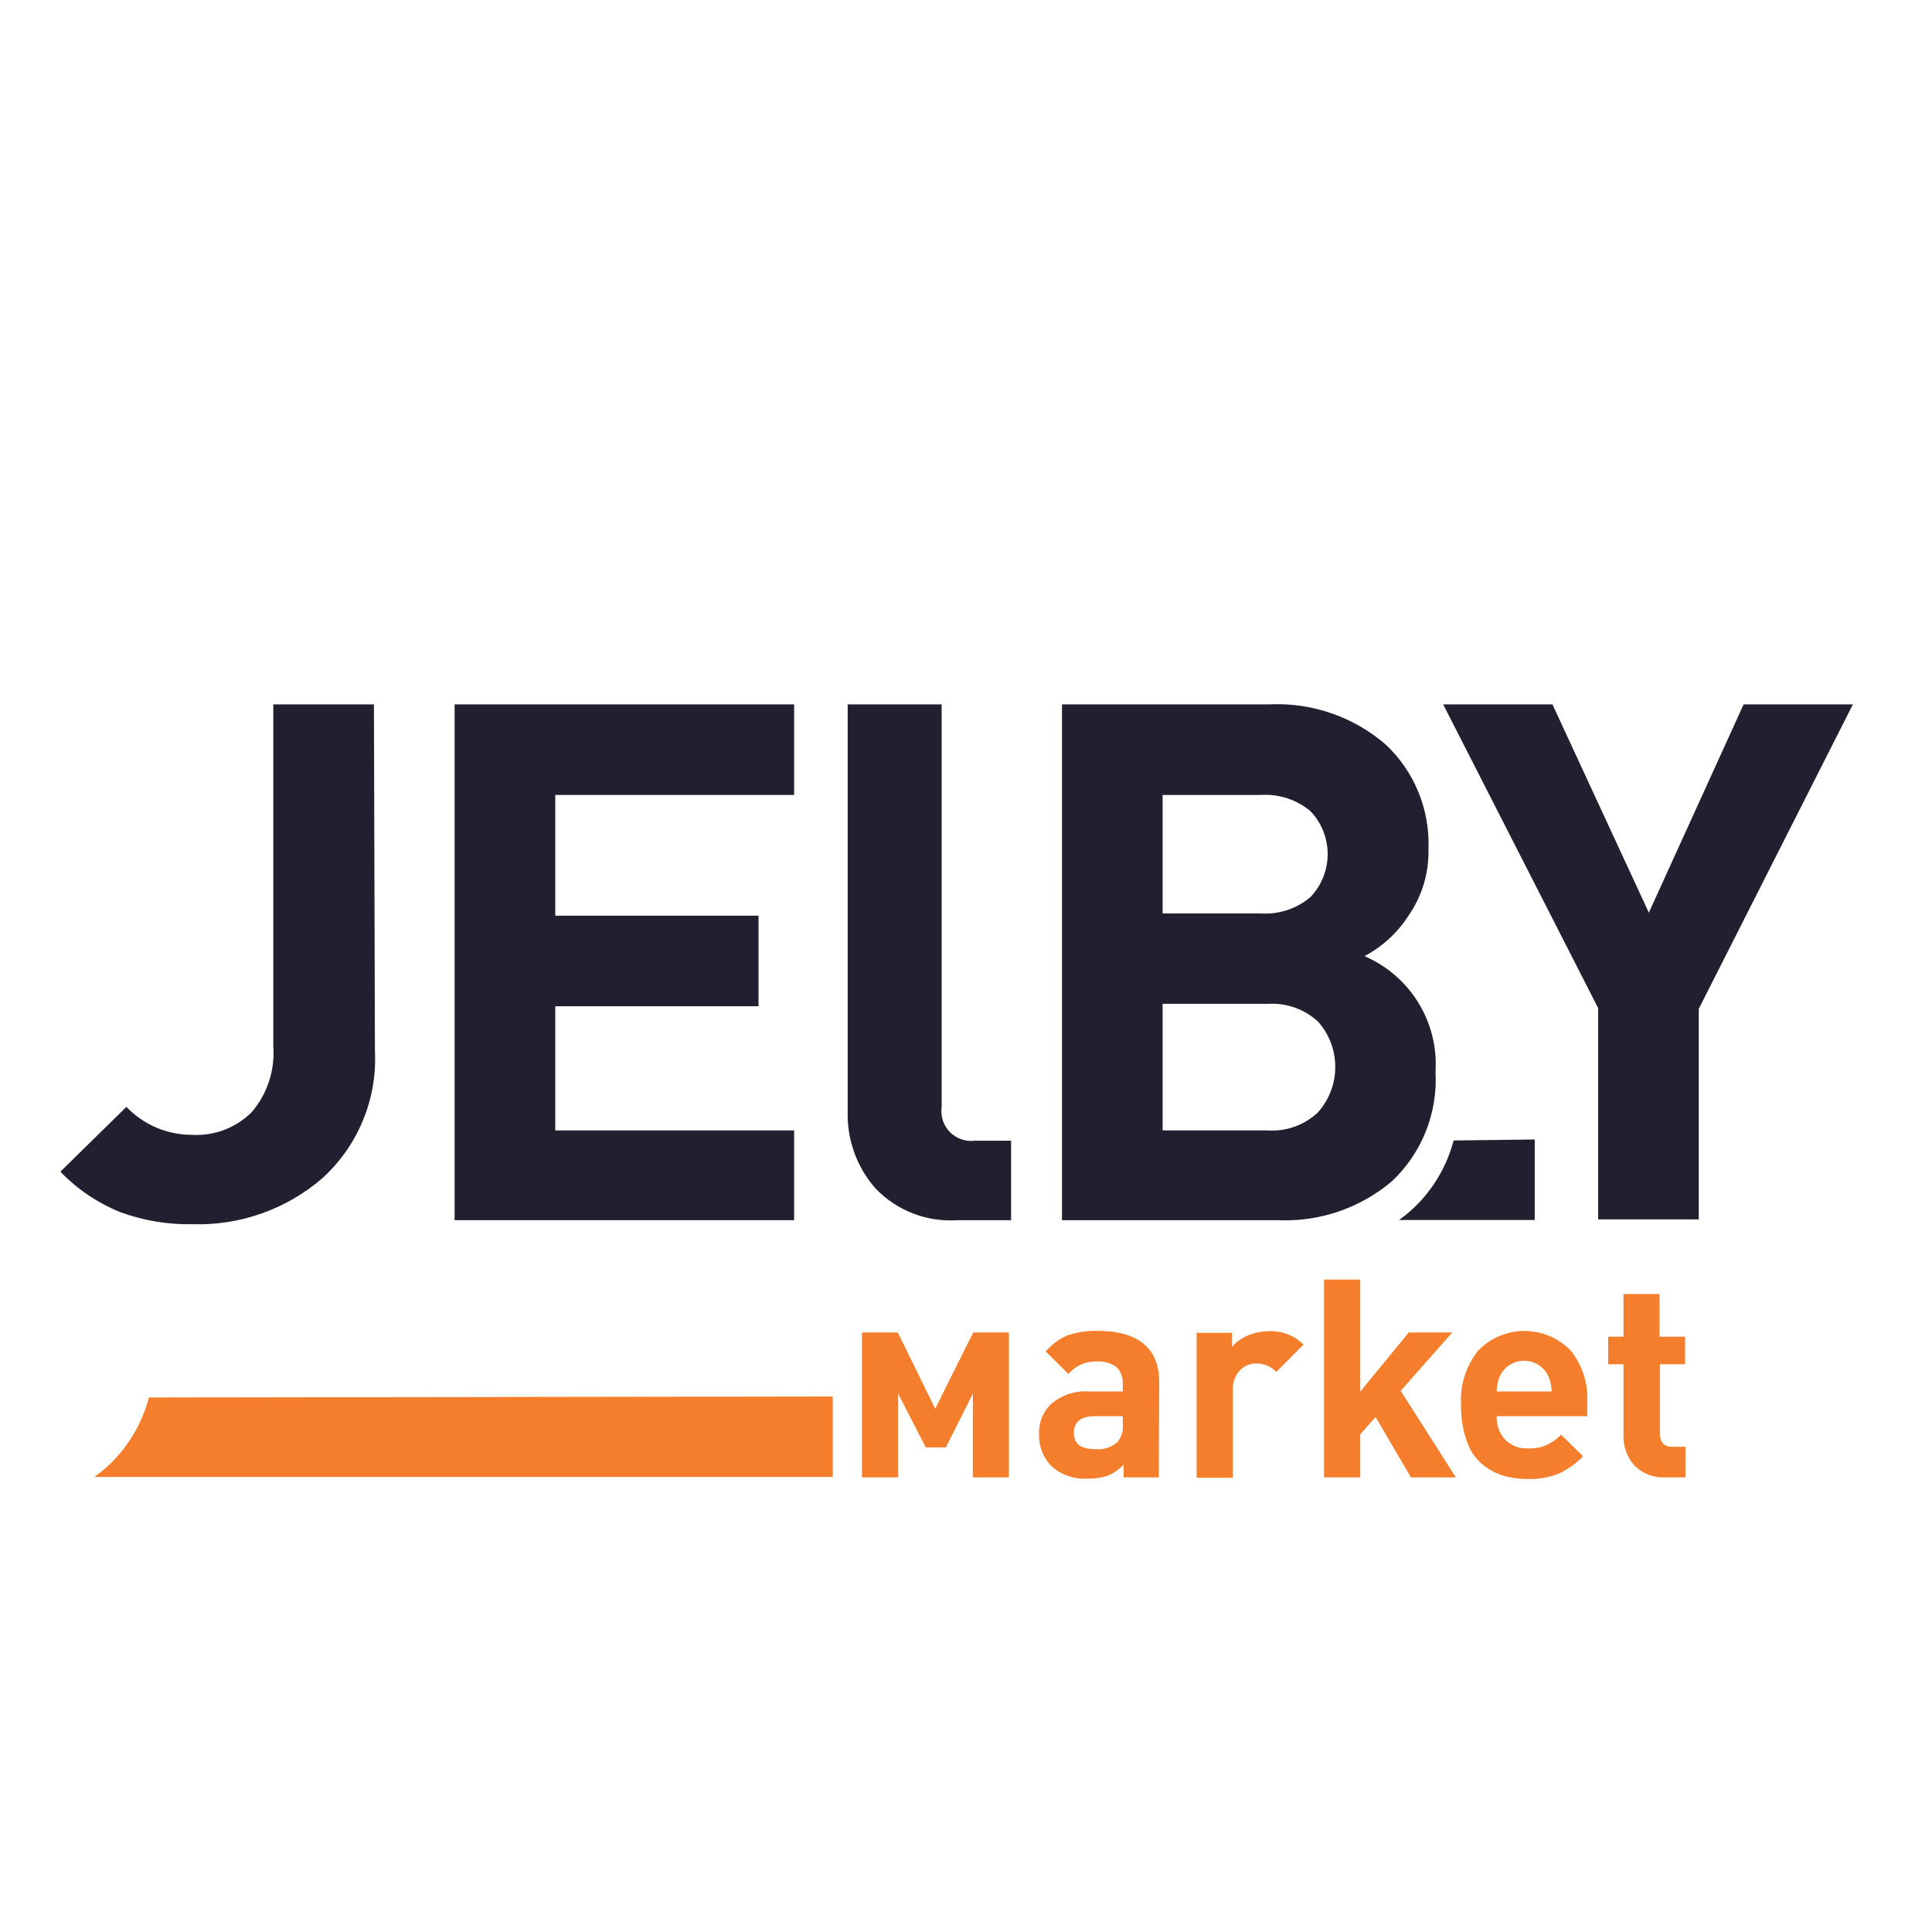
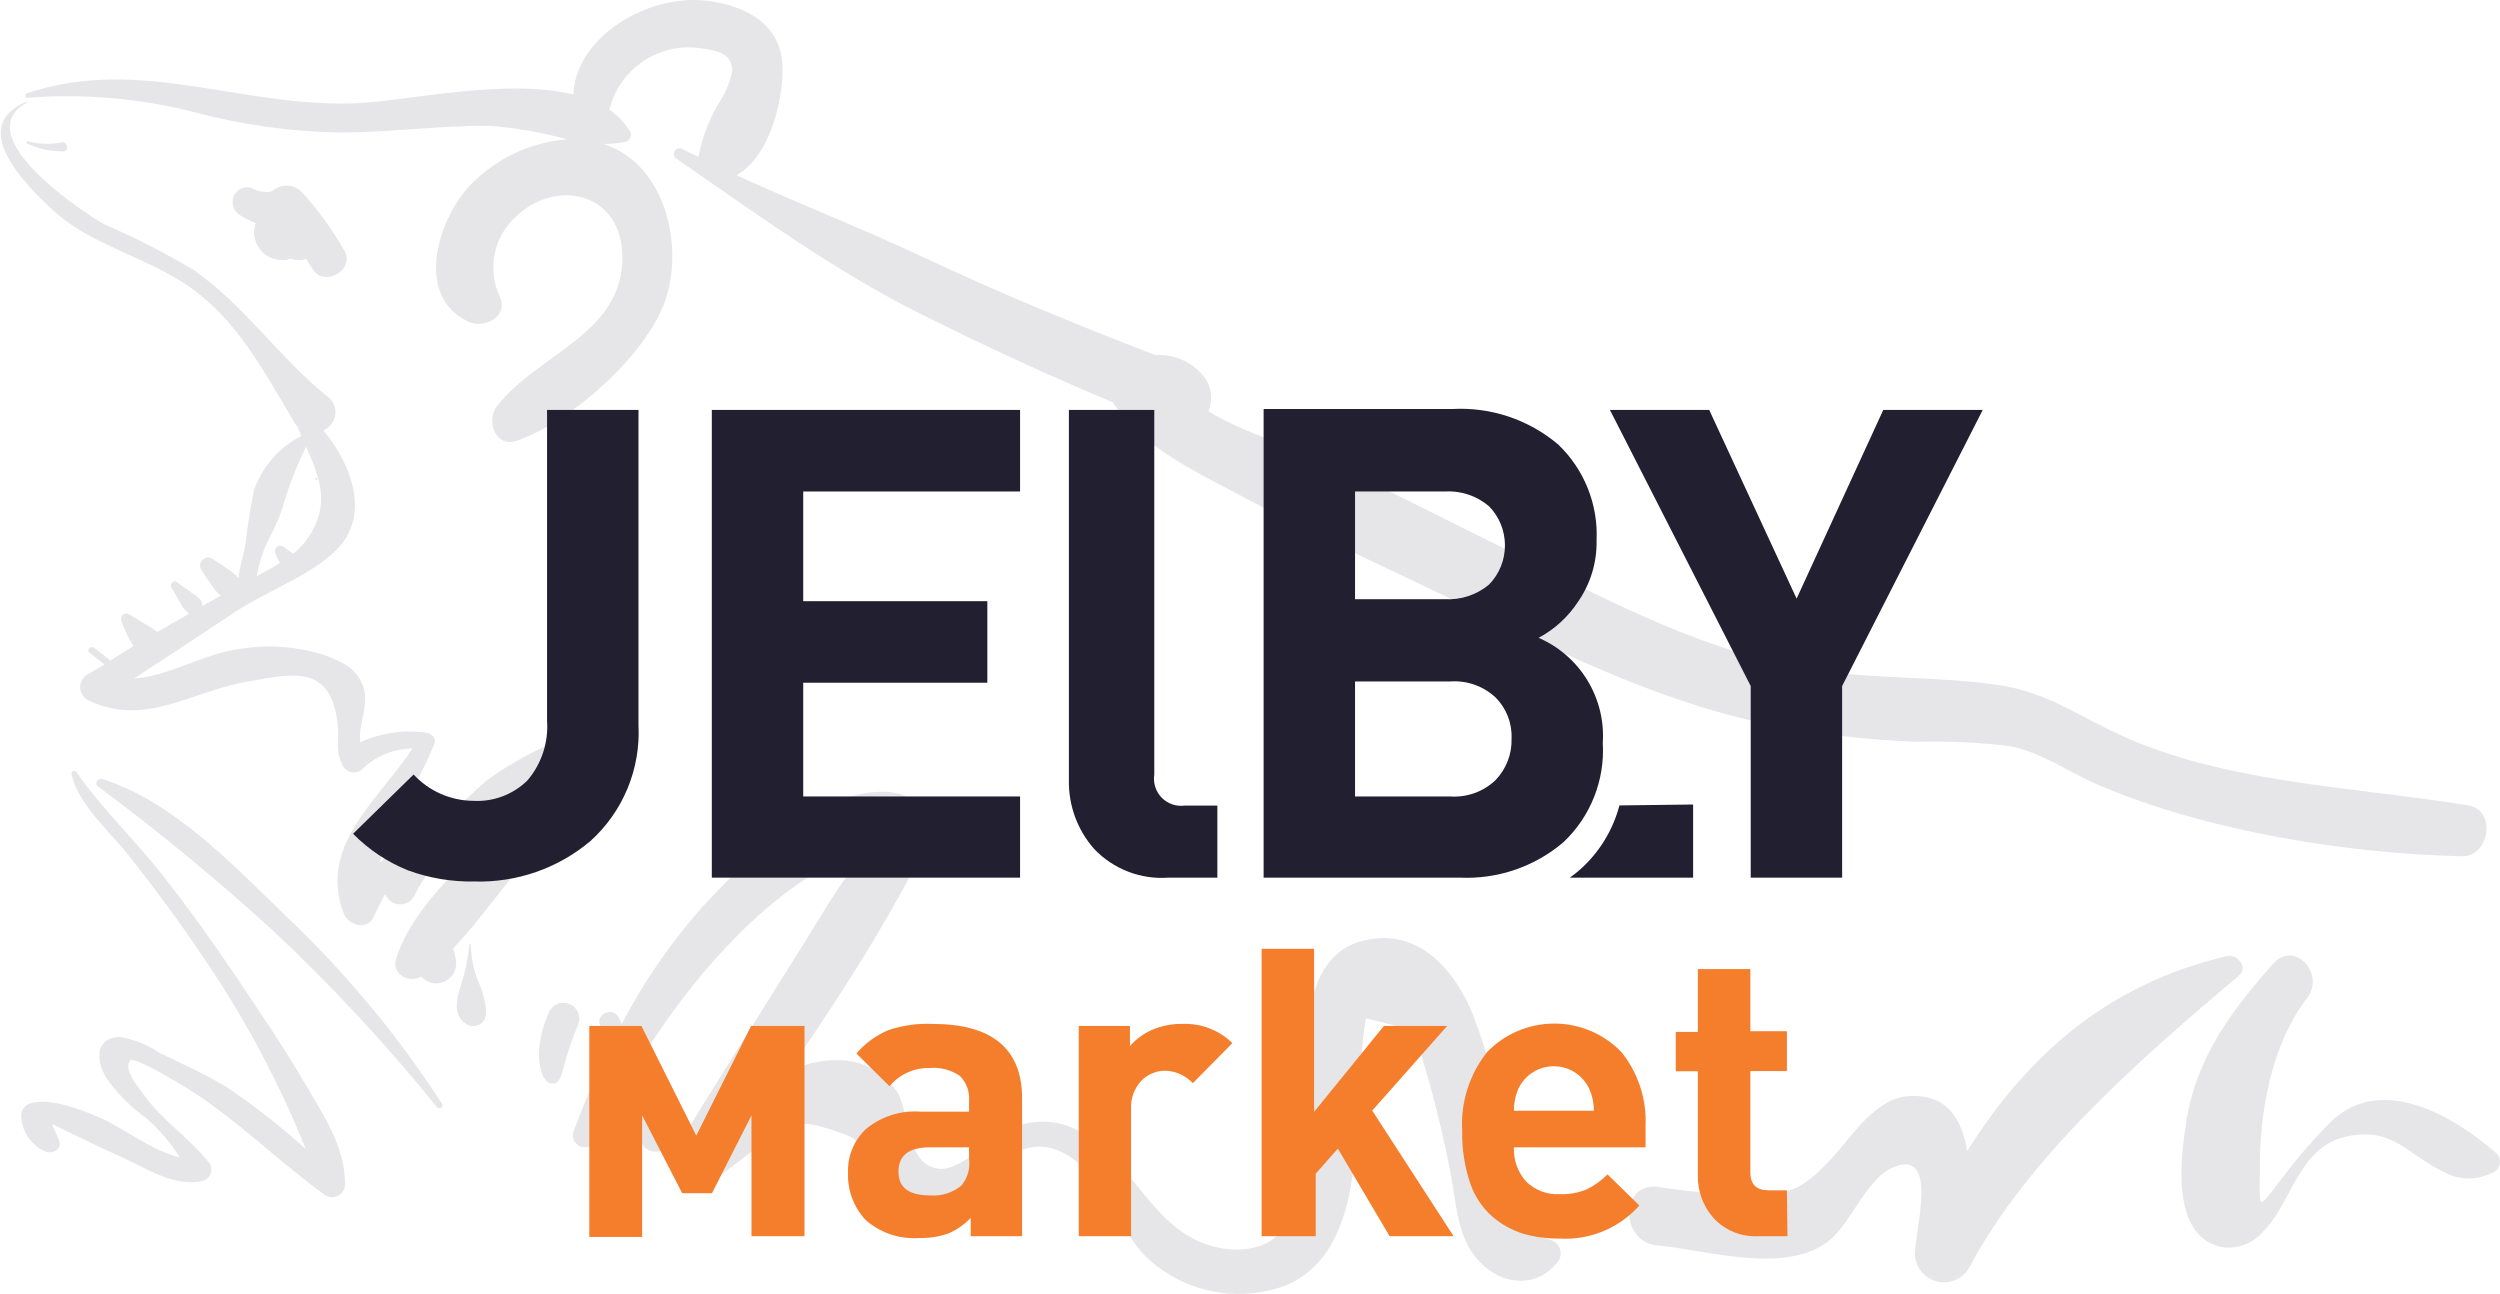
- <svg xmlns="http://www.w3.org/2000/svg" id="Слой_1" data-name="Слой 1" viewBox="0 0 96 96">
-   <path d="M18.58,35h-5V52a4.51,4.51,0,0,1-1.08,3.27,3.89,3.89,0,0,1-2.95,1.12A4.51,4.51,0,0,1,6.28,55L3,58.22a8.62,8.62,0,0,0,2.95,2,9.79,9.79,0,0,0,3.63.61A9.41,9.41,0,0,0,16,58.56a8,8,0,0,0,2.63-6.34Z" style="fill:#222030" />
-   <path d="M39.46,56.17H27.59V50h10.1V45.5H27.59v-6H39.46V35H22.59V60.63H39.46Z" style="fill:#222030" />
-   <path d="M50.24,56.68H48.45A1.48,1.48,0,0,1,46.79,55V35H42.12V55.27a5.56,5.56,0,0,0,1.38,3.78,5.15,5.15,0,0,0,4.08,1.58h2.66Z" style="fill:#222030" />
-   <path d="M67.8,47.51a5.84,5.84,0,0,0,2.18-2,5.55,5.55,0,0,0,1-3.32A6.76,6.76,0,0,0,68.86,37,8.25,8.25,0,0,0,63.06,35H52.77V60.63H63.49a8.19,8.19,0,0,0,5.68-1.94,6.93,6.93,0,0,0,2.16-5.43,5.85,5.85,0,0,0-3.53-5.75ZM63,56.17H57.77V49.88H63a3.37,3.37,0,0,1,2.49.88,3.39,3.39,0,0,1,0,4.51,3.3,3.3,0,0,1-2.49.9Zm-.32-10.78H57.77V39.5h4.89a3.51,3.51,0,0,1,2.45.8,3.09,3.09,0,0,1,0,4.28,3.47,3.47,0,0,1-2.45.81Z" style="fill:#222030" />
-   <path d="M72.23,56.67a7.11,7.11,0,0,1-2.11,3.47,7,7,0,0,1-.6.48h6.74v-4Z" style="fill:#222030;fill-rule:evenodd" />
-   <path d="M7.4,69.44a7.1,7.1,0,0,1-2.11,3.47,7,7,0,0,1-.6.48l36.69,0v-4Z" style="fill:#f57e2d;fill-rule:evenodd" />
-   <path d="M86.64,35,81.93,45.35,77.14,35H71.71l7.7,15.09v10.5h5V50.13L92.07,35Z" style="fill:#222030" />
-   <path d="M50.13,73.41H48.34V69.25L47,71.92H46l-1.37-2.67v4.16h-1.8v-7.2h1.78L46.47,70l1.89-3.79h1.77Z" style="fill:#f57e2d" />
-   <path d="M57.58,73.41H55.83v-.63a2.36,2.36,0,0,1-.77.54,2.81,2.81,0,0,1-1,.15,2.48,2.48,0,0,1-1.83-.63,2.22,2.22,0,0,1-.6-1.62,1.92,1.92,0,0,1,.64-1.49,2.63,2.63,0,0,1,1.85-.59h1.67v-.36a1.08,1.08,0,0,0-.32-.86,1.56,1.56,0,0,0-1-.27,1.76,1.76,0,0,0-1.38.62l-1.13-1.12a3,3,0,0,1,1.09-.8,4.42,4.42,0,0,1,1.49-.22c2,0,3.06.85,3.06,2.54Zm-1.79-2.66v-.38H54.42c-.71,0-1.06.27-1.06.83s.36.81,1.09.81a1.47,1.47,0,0,0,1.06-.34A1.16,1.16,0,0,0,55.79,70.75Z" style="fill:#f57e2d" />
-   <path d="M64.77,66.81l-1.35,1.36a1.33,1.33,0,0,0-1-.42,1.12,1.12,0,0,0-.81.34,1.33,1.33,0,0,0-.35,1v4.34h-1.8v-7.2h1.76v.69a2.13,2.13,0,0,1,.76-.55,2.67,2.67,0,0,1,1-.22A2.29,2.29,0,0,1,64.77,66.81Z" style="fill:#f57e2d" />
-   <path d="M72.34,73.41H70.11l-1.76-3-.76.86v2.14h-1.8V63.58h1.8v5.57L70,66.21h2.16l-2.56,2.9Z" style="fill:#f57e2d" />
-   <path d="M78.87,70.37h-4.5a1.62,1.62,0,0,0,.41,1.16,1.53,1.53,0,0,0,1.16.44,2.1,2.1,0,0,0,.9-.16,2.48,2.48,0,0,0,.73-.52l1.09,1.07a4,4,0,0,1-1.2.86,3.83,3.83,0,0,1-1.54.27,4.32,4.32,0,0,1-1.24-.17,3.11,3.11,0,0,1-1.05-.58,2.59,2.59,0,0,1-.75-1.14,5.08,5.08,0,0,1-.28-1.8,3.91,3.91,0,0,1,.86-2.7,3.2,3.2,0,0,1,4.58,0,3.73,3.73,0,0,1,.83,2.52ZM77.1,69.14a1.87,1.87,0,0,0-.17-.77,1.33,1.33,0,0,0-2.4,0,1.87,1.87,0,0,0-.16.77Z" style="fill:#f57e2d" />
-   <path d="M83.75,73.41h-1a2,2,0,0,1-1.55-.61,2.11,2.11,0,0,1-.53-1.45V67.79h-.76V66.42h.76V64.3h1.79v2.12h1.27v1.37H82.48v3.45c0,.43.21.65.62.65h.65Z" style="fill:#f57e2d" />
+ <svg xmlns="http://www.w3.org/2000/svg" id="Слой_1" data-name="Слой 1" viewBox="0 0 136.73 70.77">
+   <path d="M135,44.05c-6.48-1.07-13.87-1.2-19.85-4.24-2-1-3.54-2-5.83-2.34-3.07-.46-6.2-.33-9.29-.72-6.56-.82-12.22-4-18.08-6.91-3.1-1.51-6.17-3.13-9.31-4.54-2-.91-4.54-1.57-6.55-2.81a1.89,1.89,0,0,0-.25-1.9,3.13,3.13,0,0,0-2.66-1.17C59,17.8,54.82,16.1,50.75,14.18c-3.44-1.62-7-3-10.47-4.6,1.79-1,2.52-3.94,2.52-5.81,0-2.42-2-3.48-4.17-3.73-3.24-.38-7.15,2-7.27,5.13-3.59-.89-8.83.29-11.58.46C13.36,6,7.75,3,1.48,5.1c-.13,0-.12.26,0,.25a28.09,28.09,0,0,1,9.09.77,33,33,0,0,0,8,1.13c2.72,0,5.43-.39,8.15-.37A21.76,21.76,0,0,1,31,7.62a8.24,8.24,0,0,0-5.34,2.57c-1.75,1.89-3,6.08,0,7.42.82.36,2.1-.26,1.71-1.31a3.76,3.76,0,0,1,.91-4.51c2.15-2,5.57-1.27,5.75,2,.24,4.42-4.58,5.51-6.85,8.42-.62.78-.09,2.32,1.1,1.89,2.9-1,7-4.6,8.08-7.59,1-2.8.19-6.93-2.68-8.36A4.22,4.22,0,0,0,33,7.87a5.42,5.42,0,0,0,1.2-.11.4.4,0,0,0,.25-.59A4.08,4.08,0,0,0,33.33,6a4.47,4.47,0,0,1,5-3.36c.79.12,1.68.21,1.72,1.22a4.43,4.43,0,0,1-.62,1.59,8.94,8.94,0,0,0-1.23,3.13l-.88-.43a.31.31,0,0,0-.31.54c4.43,3.05,8.6,6.12,13.44,8.53,3.43,1.71,6.91,3.32,10.45,4.8,0,0,0,.11.08.16,1.53,2.08,3.49,3.14,5.74,4.33,3.25,1.73,6.51,3.35,9.84,4.91,6.15,2.89,12.25,6.31,18.89,7.91a49.23,49.23,0,0,0,9.43,1.24,33.33,33.33,0,0,1,5.1.25c1.74.36,3.14,1.4,4.74,2.09,5.87,2.53,13.57,3.78,19.93,3.92C136.15,46.86,136.57,44.32,135,44.05Z" style="fill:#e6e6e8" />
+   <path d="M84.81,67.82c-2.15-.61-2.12-4.43-2.5-6.19a36.69,36.69,0,0,0-1.76-6.16c-.91-2.22-2.67-4.42-5.34-4.14-7.74.8.12,17.47-7.91,17C63,68,62.09,63.1,58.58,61.65a4.12,4.12,0,0,0-2.79-.12c-1.35.38-3.09,2.52-4.44,2.39-1.84-.19-1.57-3.07-2.29-4.22A3.8,3.8,0,0,0,46.22,58a5.94,5.94,0,0,0-3.08.59c2.21-3.26,4.39-6.56,6.27-10,1-1.83,2.25-5.25-1.14-5.29-3.74,0-7.69,3.93-10,6.46A32.58,32.58,0,0,0,34,56l-.18-.38c-.27-.57-1.26-.16-1,.44s.33.89.48,1.34a46.46,46.46,0,0,0-1.95,4.53.66.66,0,0,0,1.2.51c.45-.91.94-1.84,1.47-2.77v0a7.26,7.26,0,0,0,1.24,3.08.85.85,0,0,0,1.44-.6,6.77,6.77,0,0,0-1.15-3.12L35,58c2.74-4.39,6.39-8.64,10.71-10.92a9.68,9.68,0,0,0,1.91-.95,24,24,0,0,1-1.52,2.09c-1,1.45-1.87,3-2.79,4.43-2.09,3.33-4.18,6.65-6.24,10-.69,1.13.76,2.77,1.92,1.92,1-.7,1.9-1.45,2.87-2.12,1.41-1,1.68-1.27,3.49-.7,2.16.69,1.34.58,1.66,2.23a4.46,4.46,0,0,0,.46,1.42,2.73,2.73,0,0,0,4.19.74c2.53-1.83,4.75-5.79,8.32-1.51,1.12,1.34,1.55,3.09,2.89,4.29a7.38,7.38,0,0,0,7.09,1.51c2.44-.79,3.47-3.08,3.9-5.46.32-1.72.35-3.53.5-5.28a30.59,30.59,0,0,1,.34-4l2.62.66c.16.5.31,1,.46,1.51a61.71,61.71,0,0,1,1.58,6.44c.27,1.43.34,3.13,1.25,4.34,1.16,1.56,3.25,2,4.55.42A.76.76,0,0,0,84.81,67.82Z" style="fill:#e6e6e8" />
+   <path d="M121.78,52.29c-6.6,1.57-10.9,5.46-14.19,10.66-.29-1.74-1.09-3.14-3.22-3-1.78.11-3.05,2.15-4.1,3.3-1.52,1.66-2.25,2.12-4.54,2.15a49.06,49.06,0,0,1-5.11-.49c-2.05-.19-2,3,0,3.2,2.75.26,7.09,1.65,9.46-.29,1.18-1,2-3.27,3.34-3.92,2.68-1.28,1.32,3.37,1.31,4.69a1.59,1.59,0,0,0,2.94.79c3.27-6.17,9.46-11.52,14.75-16C123,52.94,122.37,52.15,121.78,52.29Z" style="fill:#e6e6e8" />
+   <path d="M136.55,63.09c-2.39-2.09-6.25-4.33-9-1.81a29.13,29.13,0,0,0-2.68,3.08c-.41.5-1.06,1.47-1.2,1.38s-.07-1.4-.07-1.61c-.06-3.17.61-7,2.59-9.56,1-1.31-.71-3.17-1.86-1.87-2.29,2.58-4.19,5.11-4.75,8.6-.32,2-.86,6.19,1.81,6.88a2.43,2.43,0,0,0,2.35-.79c1.58-1.51,1.92-4.59,4.51-5.21s3.46,1,5.36,1.89a2.81,2.81,0,0,0,2.83,0A.64.64,0,0,0,136.55,63.09Z" style="fill:#e6e6e8" />
+   <path d="M17.31,26.13a.06.06,0,1,0,0,.12A.06.06,0,1,0,17.31,26.13Z" style="fill:#e6e6e8" />
+   <path d="M31.47,40.16a18.66,18.66,0,0,0-4.85,2.52,49.84,49.84,0,0,0-4.18,4.17c0-.1,0-.19-.05-.28a.44.44,0,0,0-.74-.19c-.3.27-.6.54-.89.82.6-2.28,2.12-4.29,3-6.53.13-.32-.2-.57-.46-.6a6.43,6.43,0,0,0-3.6.53c-.13-1,.53-2.07.16-3.07s-1.1-1.3-2-1.66a9.88,9.88,0,0,0-4.74-.38c-2,.26-3.85,1.49-5.79,1.62,1.82-1.19,3.65-2.39,5.47-3.6s4.14-2,5.59-3.42c1.92-1.92.82-4.72-.71-6.56A1.06,1.06,0,0,0,18,21.76c-2.69-2.13-4.61-5.06-7.42-7a42.59,42.59,0,0,0-4.85-2.48c-.93-.49-7.59-4.83-4.27-6.66a0,0,0,0,0,0-.06c-3.2,1.32-.23,4.42,1.51,6S7.12,13.83,9.24,15c3.42,1.82,5,5,6.92,8.2l.12.16v0l.2.48a5.31,5.31,0,0,0-2.57,2.92,27.7,27.7,0,0,0-.48,3c-.13.66-.32,1.24-.39,1.86a2.83,2.83,0,0,0-.58-.5l-.86-.57a.44.44,0,0,0-.6.6l.57.86a2.76,2.76,0,0,0,.5.57l-1,.56c0-.36-.27-.5-.57-.71l-.83-.6c-.18-.13-.4.12-.3.3l.53.9a1.21,1.21,0,0,0,.45.53l-1.74,1a5.41,5.41,0,0,0-.76-.48c-.26-.17-.54-.32-.81-.49a.29.29,0,0,0-.42.31,6,6,0,0,0,.68,1.43L6,36.15l0-.06-.85-.66c-.18-.14-.45.12-.26.27l.82.64-.93.55a.81.81,0,0,0,0,1.39c3.17,1.53,5.58-.45,8.76-1,2.43-.43,4.58-1,4.93,2.35.1,1-.18,1.31.29,2.28a.69.69,0,0,0,1.08.13,3.93,3.93,0,0,1,2.72-1.1c-1.85,2.82-5.16,5.27-3.77,9,.24.64,1.29,1,1.64.21.21-.43.42-.85.64-1.26a.87.87,0,0,0,1.59.1c1.61-3.37,6.24-6.09,9.06-8.43A.25.25,0,0,0,31.47,40.16ZM14.74,29.4a9.61,9.61,0,0,0,.68-1.54,21.15,21.15,0,0,1,1.32-3.43c.73,1.66,1.41,3.2,0,5.14a4,4,0,0,1-.71.71c-.15-.13-.33-.21-.5-.36a.29.29,0,0,0-.48.28,2.21,2.21,0,0,0,.26.59h0c-.41.26-.84.5-1.27.72A7.71,7.71,0,0,1,14.74,29.4Z" style="fill:#e6e6e8" />
+   <path d="M33.49,39.68c-1.87,2.34-4.43,4-6.6,6.06-1.92,1.81-4.4,4.1-5.22,6.67-.29.9.71,1.38,1.37,1l0,0h0a1.09,1.09,0,0,0,1.91-.7,1.35,1.35,0,0,0-.07-.46,1.51,1.51,0,0,0-.1-.38c1.55-1.61,2.87-3.62,4.34-5.2,1.88-2,4.05-3.78,5.62-6.08C35.29,39.91,34.07,39,33.49,39.68Z" style="fill:#e6e6e8" />
+   <path d="M26.58,55.4a1.1,1.1,0,0,0,0-.26,5.73,5.73,0,0,0-.49-1.62,6.25,6.25,0,0,1-.35-1.9s-.06,0-.06,0a11.74,11.74,0,0,1-.56,2.55c-.2.69-.27,1.44.4,1.85a.73.73,0,0,0,.87-.11.78.78,0,0,0,.2-.51Z" style="fill:#e6e6e8" />
+   <path d="M30,55.41a6.45,6.45,0,0,0-.53,2.2c0,.43.11,1.52.64,1.64s.6-.55.72-.89a17.31,17.31,0,0,1,.77-2.27A.87.87,0,1,0,30,55.41Z" style="fill:#e6e6e8" />
+   <path d="M18.8,13.65a18.16,18.16,0,0,0-2.26-3.11,1.19,1.19,0,0,0-1.22-.34c-.22.07-.36.24-.57.3a1.66,1.66,0,0,1-1-.23.82.82,0,0,0-.63.08.8.8,0,0,0-.39.56v.15a.79.79,0,0,0,.4.71,4.93,4.93,0,0,0,.86.43,2.37,2.37,0,0,0-.09.36,1.53,1.53,0,0,0,2,1.59,1.21,1.21,0,0,0,.84,0c.11.18.22.36.33.52C17.69,15.8,19.51,14.73,18.8,13.65Z" style="fill:#e6e6e8" />
+   <path d="M3.36,7.79a4.23,4.23,0,0,1-1.84-.06c-.07,0-.11.08-.05.11a4.57,4.57,0,0,0,2,.44C3.78,8.28,3.73,7.72,3.36,7.79Z" style="fill:#e6e6e8" />
+   <path d="M5.58,42.6c3.94,1.25,7.15,4.7,10.07,7.51a56.31,56.31,0,0,1,8.53,10.26c.12.19-.16.34-.29.17a95.78,95.78,0,0,0-9-9.68A123.22,123.22,0,0,0,5.34,43C5.14,42.85,5.36,42.53,5.58,42.6Z" style="fill:#e6e6e8" />
+   <path d="M1.65,60.35c1.08-.34,2.75.33,3.73.74,1.2.49,3,1.9,4.46,2.21A9.89,9.89,0,0,0,8,61.16,9.66,9.66,0,0,1,5.84,59c-.55-.9-.73-2.19.67-2.29a5.32,5.32,0,0,1,2.22.88c1.23.58,2.46,1.15,3.63,1.84a39,39,0,0,1,4.36,3.41,54.35,54.35,0,0,0-5.41-10.2q-2-3-4.32-5.91C6,45.48,4.28,44,3.92,42.37a.15.15,0,0,1,.28-.11c1.4,2,3.19,3.69,4.68,5.59s2.74,3.64,4,5.52,2.64,3.9,3.83,5.94c1,1.71,2.17,3.42,2.16,5.46a.71.71,0,0,1-1.07.61c-2.77-2-5.09-4.42-8.06-6.16C9.38,59,7.28,57.77,7.12,58c-.39.53.42,1.41.73,1.85,1,1.41,2.45,2.34,3.53,3.67a.64.64,0,0,1-.28,1.06c-1.53.38-3.11-.69-4.45-1.3-1-.44-1.91-.88-2.85-1.34-1.38-.66-.95-.63-.56.46.16.47-.39.73-.76.58a2.19,2.19,0,0,1-1.32-2A.67.67,0,0,1,1.65,60.35Z" style="fill:#e6e6e8" />
+   <path d="M34.92,22.42h-5v17a4.54,4.54,0,0,1-1.08,3.27,3.92,3.92,0,0,1-2.95,1.11,4.51,4.51,0,0,1-3.27-1.44L19.31,45.6a8.8,8.8,0,0,0,3,2,10,10,0,0,0,3.63.61A9.41,9.41,0,0,0,32.29,46a8,8,0,0,0,2.63-6.35Z" style="fill:#222030" />
+   <path d="M55.79,43.56H43.93V37.34H54V32.88H43.93v-6H55.79V22.42H38.93V48H55.79Z" style="fill:#222030" />
+   <path d="M66.58,44.06h-1.8a1.48,1.48,0,0,1-1.65-1.69V22.42H58.46V42.66a5.53,5.53,0,0,0,1.38,3.77A5.1,5.1,0,0,0,63.92,48h2.66Z" style="fill:#222030" />
+   <path d="M84.14,34.89a5.9,5.9,0,0,0,2.18-2,5.67,5.67,0,0,0,1-3.33,6.82,6.82,0,0,0-2.1-5.25,8.26,8.26,0,0,0-5.81-1.94H69.11V48H79.83a8.16,8.16,0,0,0,5.68-1.94,6.91,6.91,0,0,0,2.15-5.43,5.85,5.85,0,0,0-3.52-5.75Zm-4.82,8.67H74.11V37.27h5.21a3.29,3.29,0,0,1,2.48.88,3,3,0,0,1,.87,2.24,3.14,3.14,0,0,1-.87,2.27,3.26,3.26,0,0,1-2.48.9ZM79,32.77H74.11V26.88H79a3.42,3.42,0,0,1,2.44.81,3.07,3.07,0,0,1,0,4.28,3.46,3.46,0,0,1-2.44.8Z" style="fill:#222030" />
+   <path d="M88.57,44.05a7.14,7.14,0,0,1-2.11,3.47,7,7,0,0,1-.6.48H92.6v-4Z" style="fill:#222030;fill-rule:evenodd" />
+   <path d="M103,22.42,98.26,32.74,93.48,22.42H88.05l7.7,15.1V48h5V37.52l7.69-15.1Z" style="fill:#222030" />
+   <path d="M44,67.61H41.1V61l-2.16,4.26H37.31L35.12,61v6.65H32.23V56.11h2.85l3,6,3-6H44Z" style="fill:#f57e2d" />
+   <path d="M55.9,67.61H53.09v-1a3.76,3.76,0,0,1-1.22.85,4.51,4.51,0,0,1-1.6.25,4,4,0,0,1-2.94-1,3.59,3.59,0,0,1-.95-2.58,3.13,3.13,0,0,1,1-2.4,4.22,4.22,0,0,1,3-.93H53v-.58a1.72,1.72,0,0,0-.51-1.38,2.54,2.54,0,0,0-1.63-.43,2.77,2.77,0,0,0-2.21,1l-1.81-1.79a4.6,4.6,0,0,1,1.75-1.28A6.62,6.62,0,0,1,51,56c3.26,0,4.9,1.36,4.9,4.07ZM53,63.37v-.62H50.84c-1.13,0-1.7.44-1.7,1.33s.58,1.3,1.75,1.3a2.37,2.37,0,0,0,1.7-.55A1.9,1.9,0,0,0,53,63.37Z" style="fill:#f57e2d" />
+   <path d="M67.4,57.05l-2.16,2.19a2.15,2.15,0,0,0-1.53-.68,1.8,1.8,0,0,0-1.29.55,2.12,2.12,0,0,0-.56,1.57v6.93H59V56.11h2.8v1.1A3.41,3.41,0,0,1,63,56.33,4,4,0,0,1,64.69,56,3.67,3.67,0,0,1,67.4,57.05Z" style="fill:#f57e2d" />
+   <path d="M79.5,67.61H76l-2.83-4.79-1.21,1.37v3.42H69V51.89h2.87v8.92l3.82-4.7h3.46l-4.1,4.63Z" style="fill:#f57e2d" />
+   <path d="M90,62.75h-7.2a2.61,2.61,0,0,0,.66,1.86,2.41,2.41,0,0,0,1.85.7,3.53,3.53,0,0,0,1.45-.25,4.27,4.27,0,0,0,1.16-.83l1.74,1.7a5.41,5.41,0,0,1-4.37,1.81,7,7,0,0,1-2-.27,4.87,4.87,0,0,1-1.66-.92,4.27,4.27,0,0,1-1.22-1.83,8.45,8.45,0,0,1-.44-2.87,6.34,6.34,0,0,1,1.37-4.32,5.11,5.11,0,0,1,7.33,0,6,6,0,0,1,1.33,4Zm-2.83-2a2.92,2.92,0,0,0-.27-1.24,2.14,2.14,0,0,0-3.84,0,2.93,2.93,0,0,0-.26,1.24Z" style="fill:#f57e2d" />
+   <path d="M97.76,67.61H96.19a3.11,3.11,0,0,1-2.48-1,3.39,3.39,0,0,1-.85-2.32v-5.7H91.65V56.44h1.21V53h2.87v3.4h2v2.18h-2v5.52c0,.69.33,1,1,1h1Z" style="fill:#f57e2d" />
</svg>
